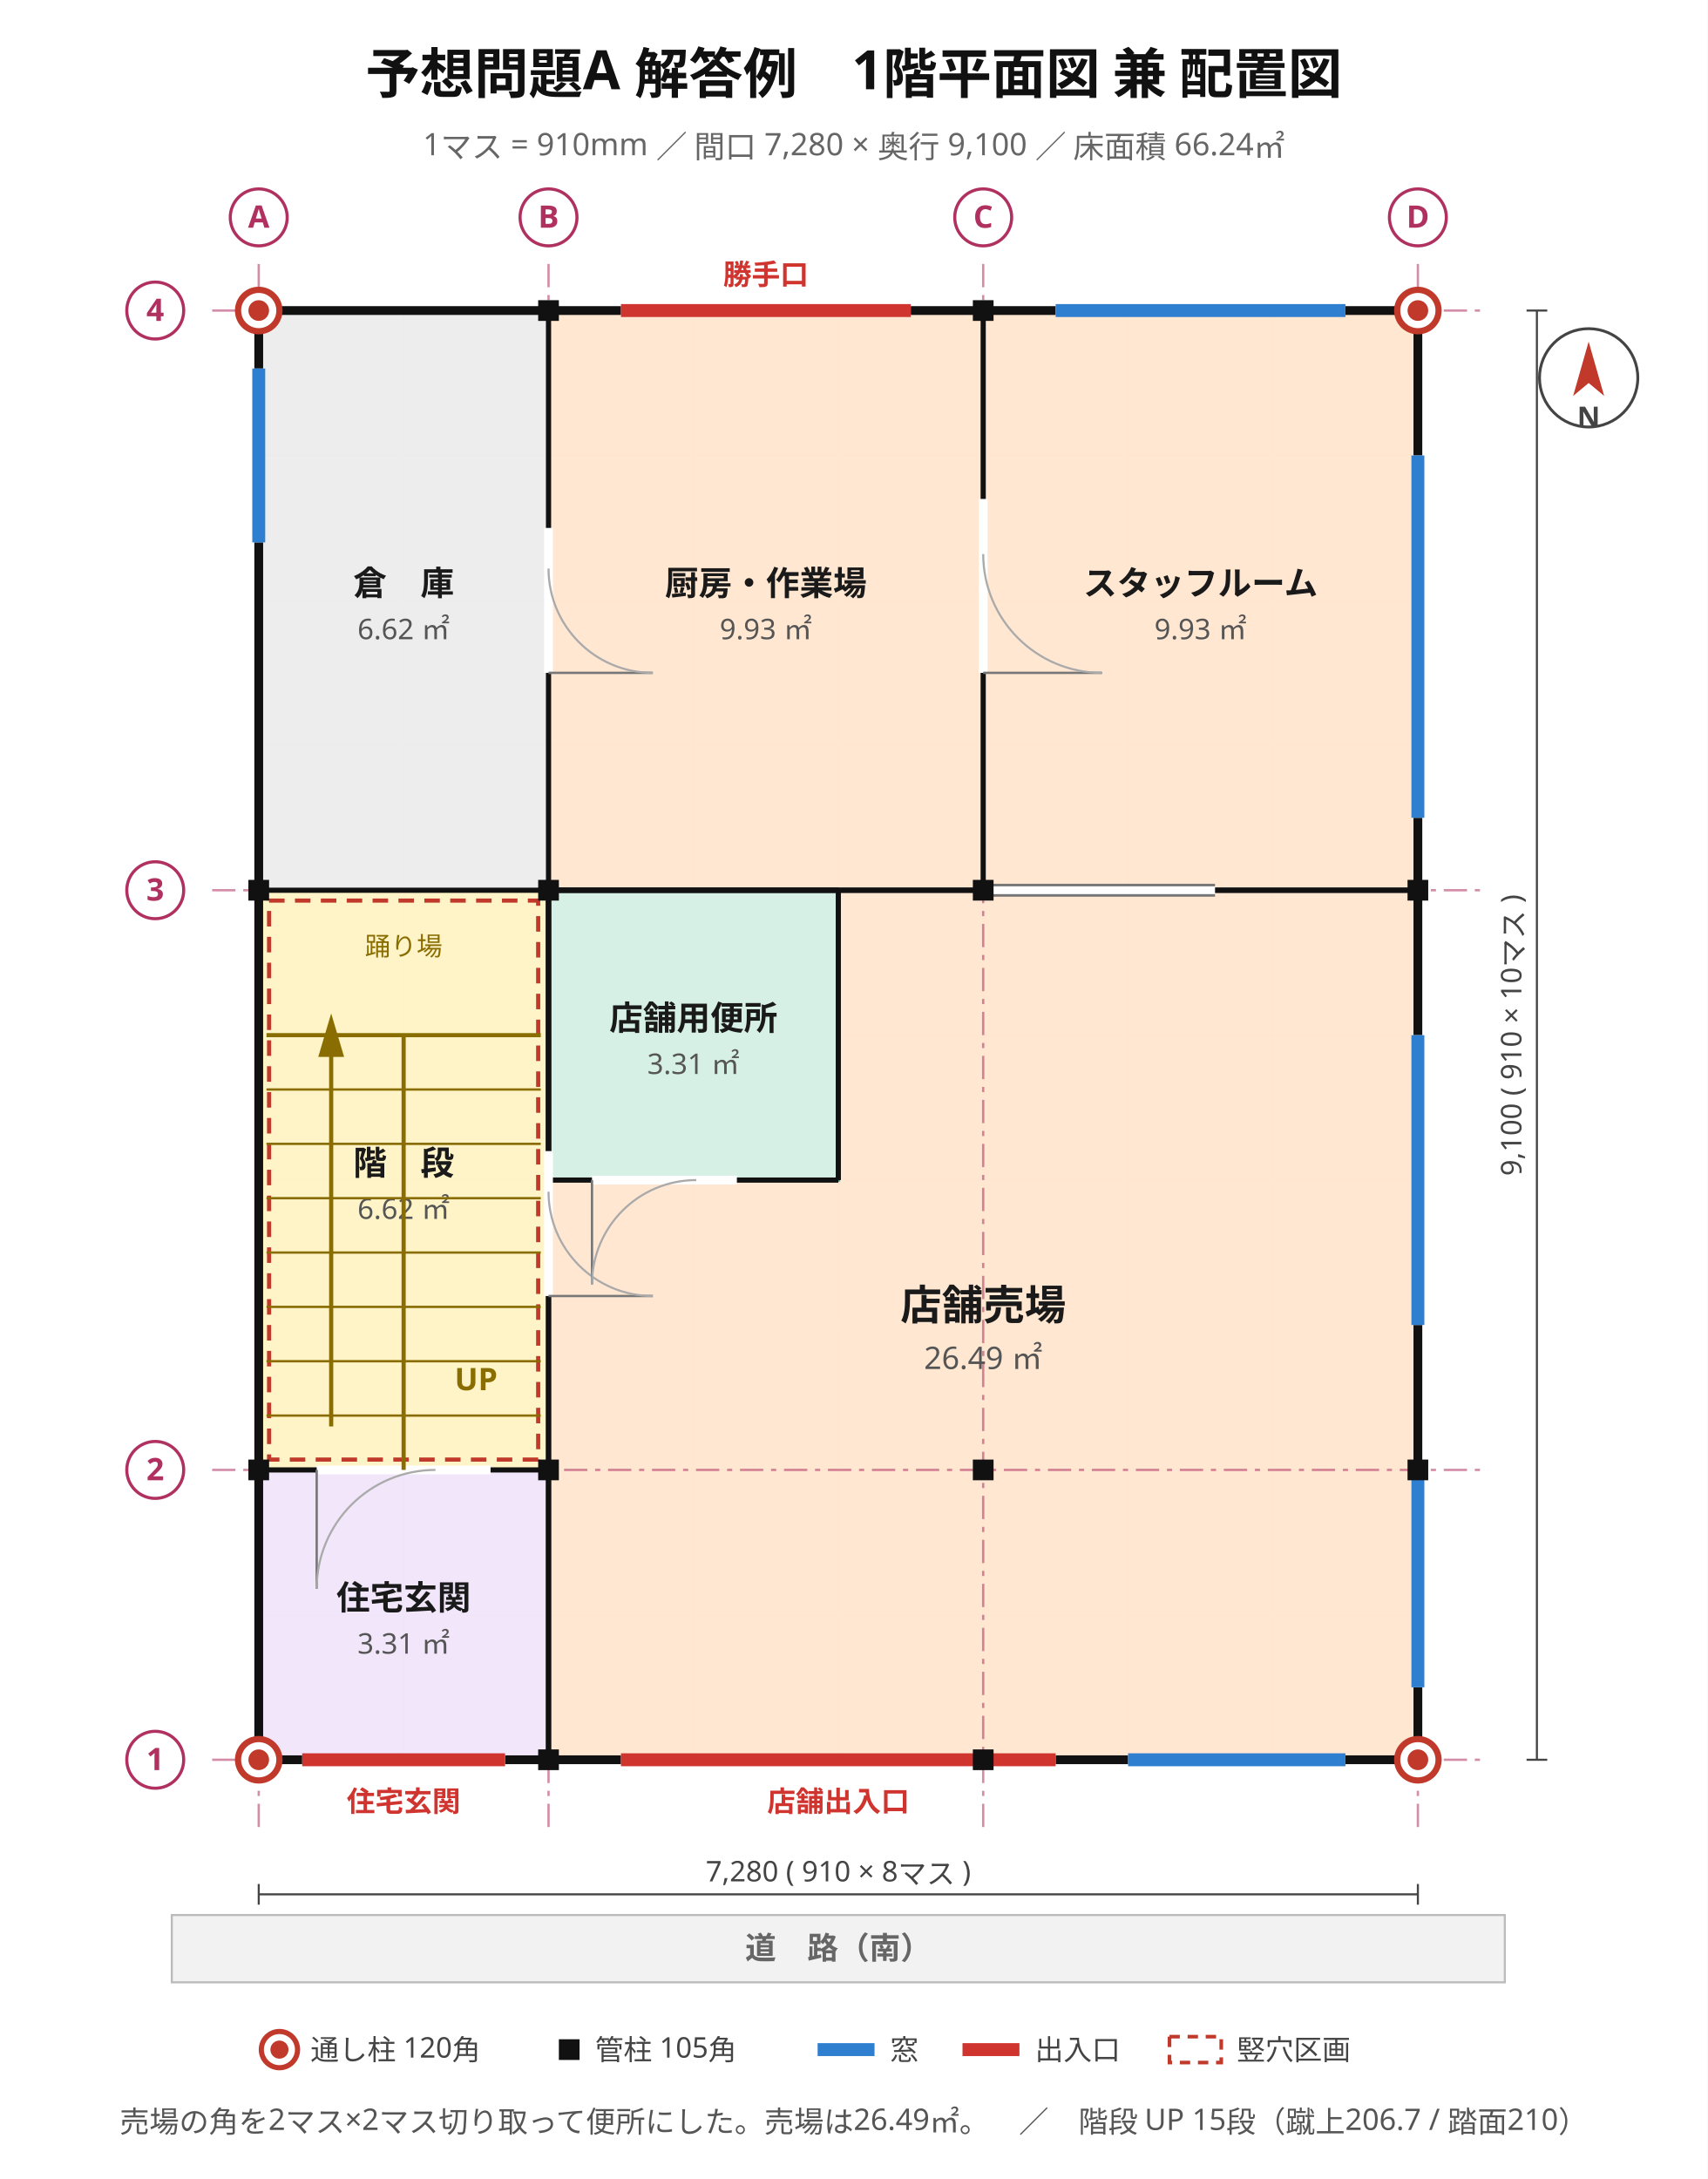
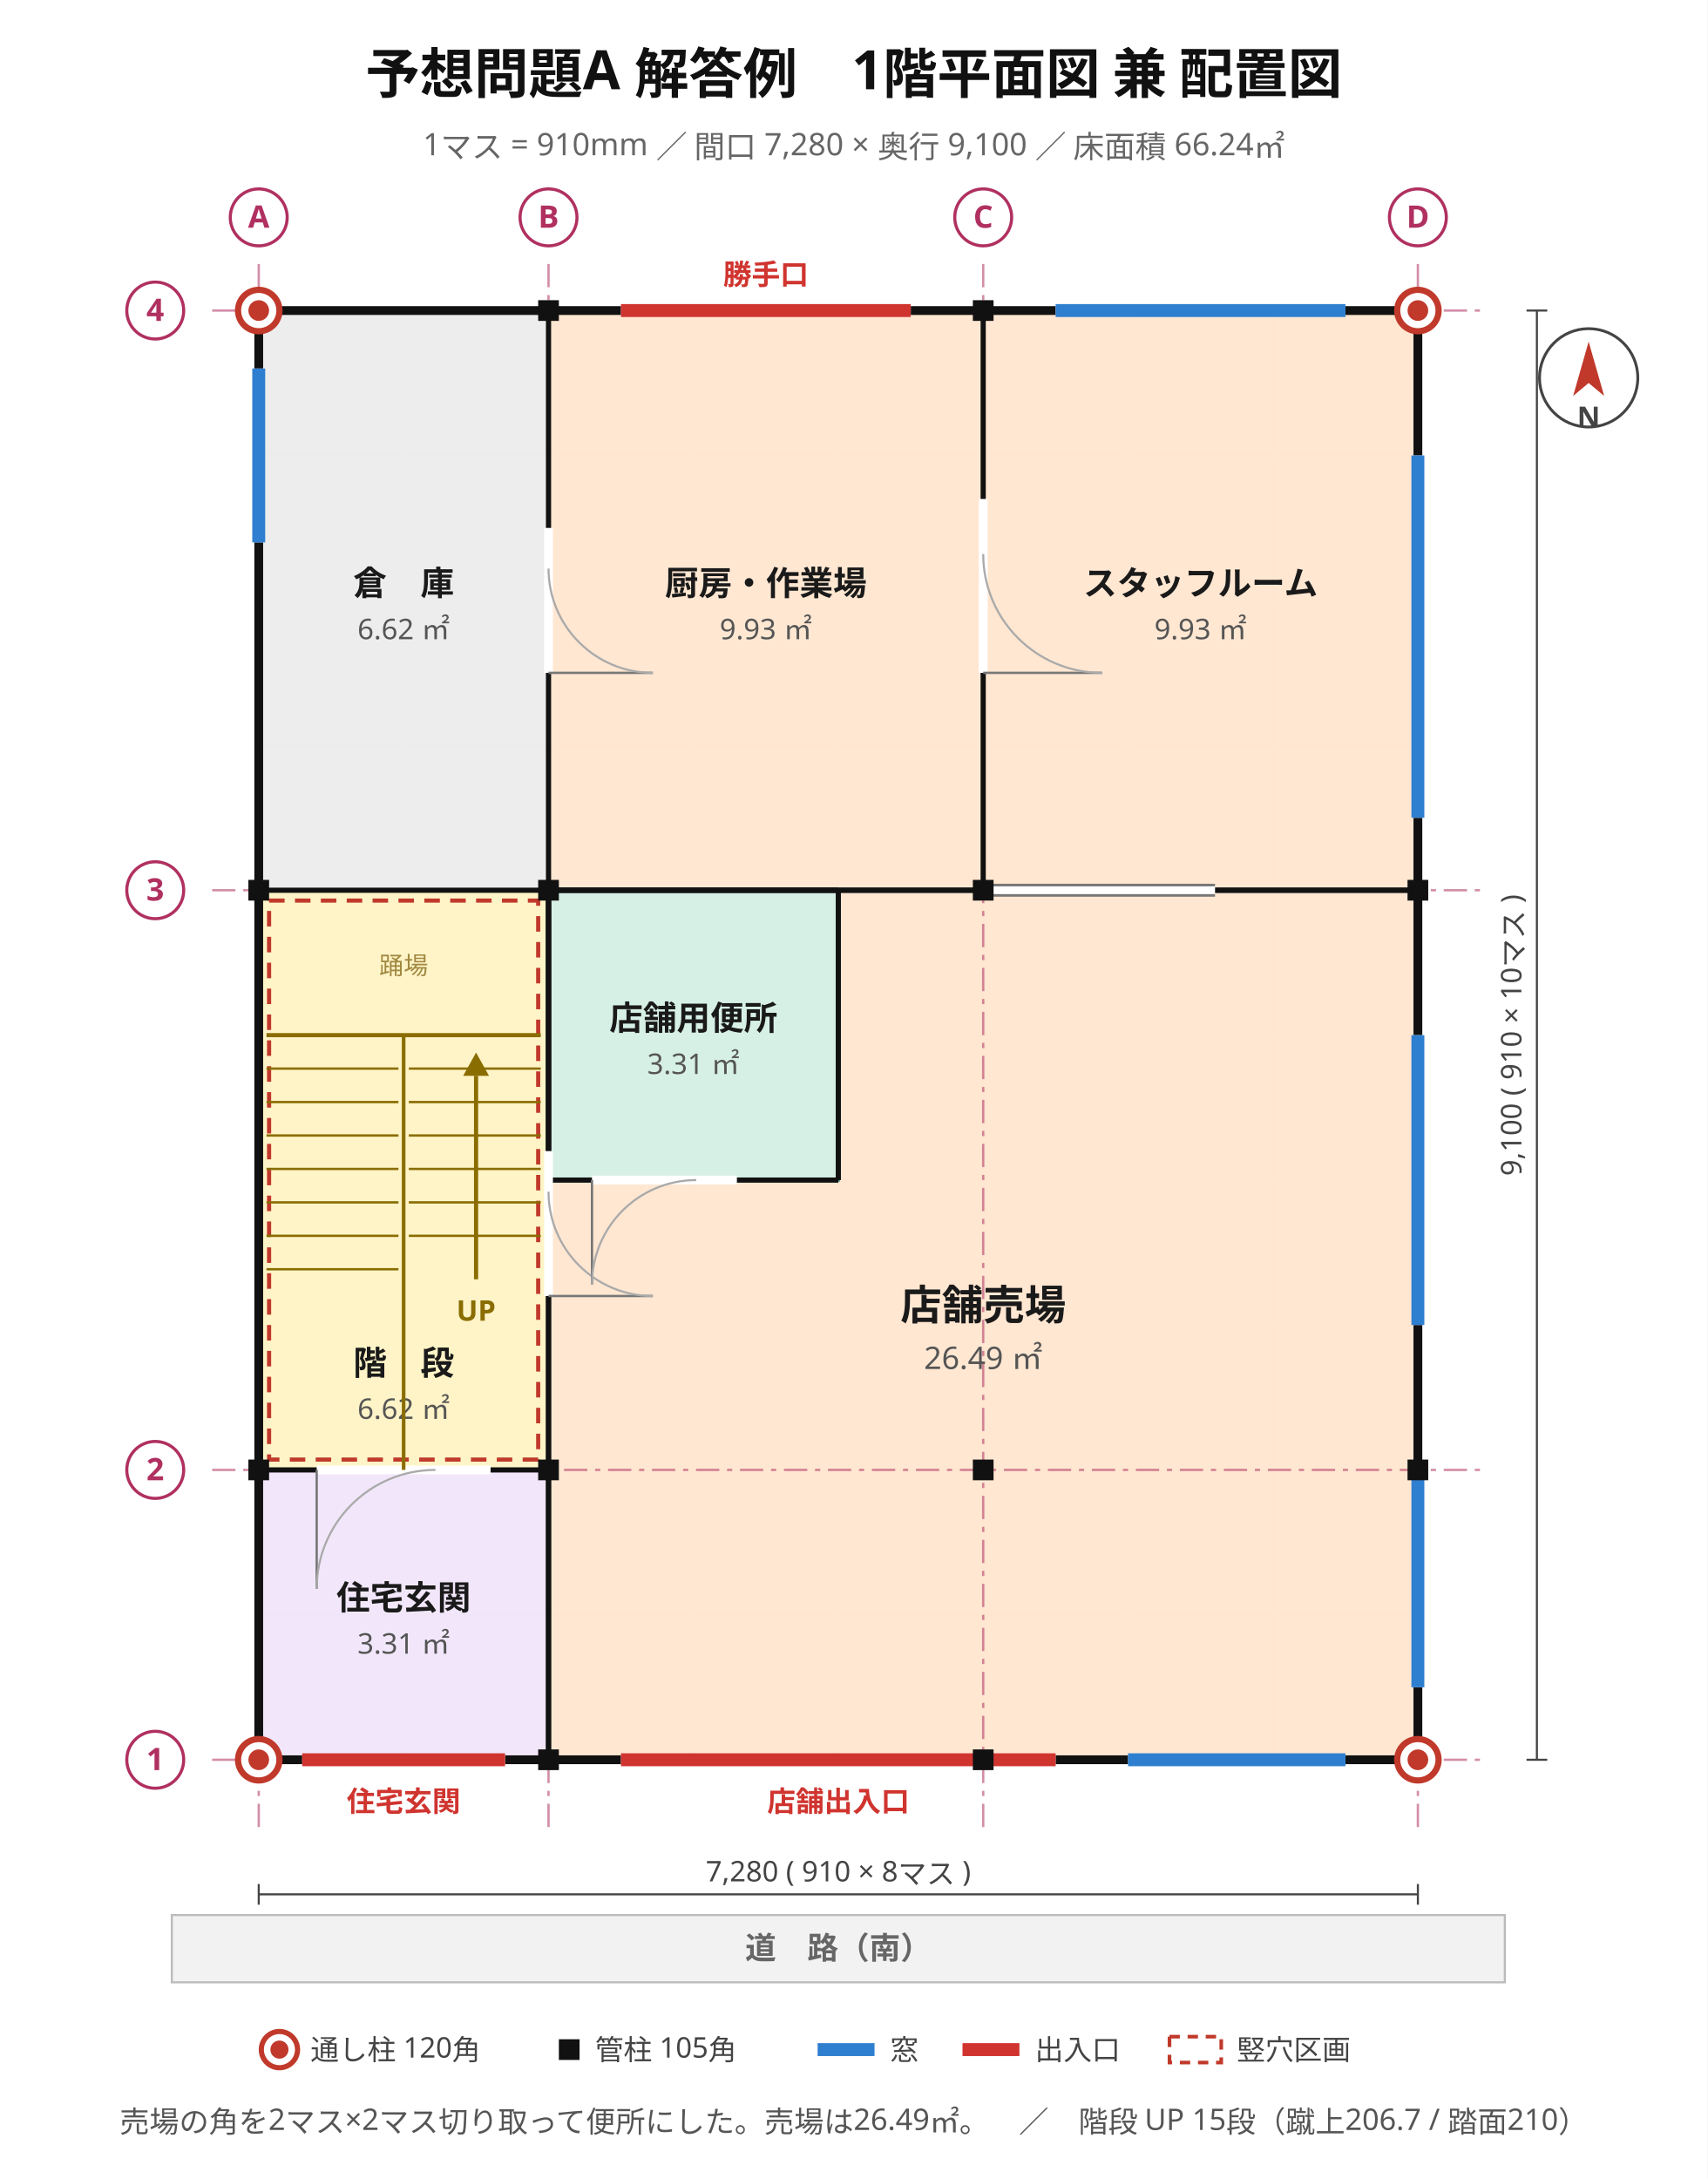
<svg xmlns="http://www.w3.org/2000/svg" viewBox="0 0 660 842" width="660" height="842" font-family="'Hiragino Sans','Hiragino Kaku Gothic ProN','Noto Sans JP','Yu Gothic',Meiryo,'IPAGothic',sans-serif">
  <rect width="660" height="842" fill="#ffffff" />
  <text x="330" y="36" font-size="21" text-anchor="middle" fill="#111" font-weight="700" font-family="'Hiragino Sans','Hiragino Kaku Gothic ProN','Noto Sans JP','Yu Gothic',Meiryo,'IPAGothic',sans-serif">予想問題A 解答例　1階平面図 兼 配置図</text>
  <text x="330" y="60" font-size="12" text-anchor="middle" fill="#666" font-weight="400" font-family="'Hiragino Sans','Hiragino Kaku Gothic ProN','Noto Sans JP','Yu Gothic',Meiryo,'IPAGothic',sans-serif">1マス = 910mm ／ 間口 7,280 × 奥行 9,100 ／ 床面積 66.24㎡</text>
  <line x1="100" y1="120" x2="100" y2="680" stroke="#e8e8e8" stroke-width="0.7" />
  <line x1="156" y1="120" x2="156" y2="680" stroke="#e8e8e8" stroke-width="0.7" />
  <line x1="212" y1="120" x2="212" y2="680" stroke="#e8e8e8" stroke-width="0.7" />
  <line x1="268" y1="120" x2="268" y2="680" stroke="#e8e8e8" stroke-width="0.7" />
  <line x1="324" y1="120" x2="324" y2="680" stroke="#e8e8e8" stroke-width="0.7" />
  <line x1="380" y1="120" x2="380" y2="680" stroke="#e8e8e8" stroke-width="0.7" />
  <line x1="436" y1="120" x2="436" y2="680" stroke="#e8e8e8" stroke-width="0.7" />
  <line x1="492" y1="120" x2="492" y2="680" stroke="#e8e8e8" stroke-width="0.7" />
  <line x1="548" y1="120" x2="548" y2="680" stroke="#e8e8e8" stroke-width="0.7" />
  <line x1="100" y1="680" x2="548" y2="680" stroke="#e8e8e8" stroke-width="0.7" />
  <line x1="100" y1="624" x2="548" y2="624" stroke="#e8e8e8" stroke-width="0.7" />
  <line x1="100" y1="568" x2="548" y2="568" stroke="#e8e8e8" stroke-width="0.7" />
  <line x1="100" y1="512" x2="548" y2="512" stroke="#e8e8e8" stroke-width="0.7" />
  <line x1="100" y1="456" x2="548" y2="456" stroke="#e8e8e8" stroke-width="0.7" />
  <line x1="100" y1="400" x2="548" y2="400" stroke="#e8e8e8" stroke-width="0.7" />
  <line x1="100" y1="344" x2="548" y2="344" stroke="#e8e8e8" stroke-width="0.7" />
  <line x1="100" y1="288" x2="548" y2="288" stroke="#e8e8e8" stroke-width="0.7" />
  <line x1="100" y1="232" x2="548" y2="232" stroke="#e8e8e8" stroke-width="0.7" />
  <line x1="100" y1="176" x2="548" y2="176" stroke="#e8e8e8" stroke-width="0.7" />
  <line x1="100" y1="120" x2="548" y2="120" stroke="#e8e8e8" stroke-width="0.7" />
  <rect x="100" y="568" width="112" height="112" fill="#f1e6fa" stroke="#8b62b5" stroke-width="1.2" opacity="0.95" />
  <text x="156" y="622" font-size="13" text-anchor="middle" fill="#1a1a1a" font-weight="700" font-family="'Hiragino Sans','Hiragino Kaku Gothic ProN','Noto Sans JP','Yu Gothic',Meiryo,'IPAGothic',sans-serif">住宅玄関</text>
  <text x="156" y="639" font-size="11" text-anchor="middle" fill="#555" font-weight="400" font-family="'Hiragino Sans','Hiragino Kaku Gothic ProN','Noto Sans JP','Yu Gothic',Meiryo,'IPAGothic',sans-serif">3.31 ㎡</text>
  <rect x="100" y="344" width="112" height="224" fill="#fff3c4" stroke="#bb9508" stroke-width="1.2" opacity="0.95" />
-   <text x="156" y="454" font-size="13" text-anchor="middle" fill="#1a1a1a" font-weight="700" font-family="'Hiragino Sans','Hiragino Kaku Gothic ProN','Noto Sans JP','Yu Gothic',Meiryo,'IPAGothic',sans-serif">階　段</text>
-   <text x="156" y="471" font-size="11" text-anchor="middle" fill="#555" font-weight="400" font-family="'Hiragino Sans','Hiragino Kaku Gothic ProN','Noto Sans JP','Yu Gothic',Meiryo,'IPAGothic',sans-serif">6.62 ㎡</text>
+   <text x="156" y="531.28" font-size="13" text-anchor="middle" fill="#1a1a1a" font-weight="700" font-family="'Hiragino Sans','Hiragino Kaku Gothic ProN','Noto Sans JP','Yu Gothic',Meiryo,'IPAGothic',sans-serif">階　段</text>
+   <text x="156" y="548.28" font-size="11" text-anchor="middle" fill="#555" font-weight="400" font-family="'Hiragino Sans','Hiragino Kaku Gothic ProN','Noto Sans JP','Yu Gothic',Meiryo,'IPAGothic',sans-serif">6.62 ㎡</text>
  <rect x="100" y="120" width="112" height="224" fill="#ececec" stroke="#8a8a8a" stroke-width="1.2" opacity="0.95" />
  <text x="156" y="230" font-size="13" text-anchor="middle" fill="#1a1a1a" font-weight="700" font-family="'Hiragino Sans','Hiragino Kaku Gothic ProN','Noto Sans JP','Yu Gothic',Meiryo,'IPAGothic',sans-serif">倉　庫</text>
  <text x="156" y="247" font-size="11" text-anchor="middle" fill="#555" font-weight="400" font-family="'Hiragino Sans','Hiragino Kaku Gothic ProN','Noto Sans JP','Yu Gothic',Meiryo,'IPAGothic',sans-serif">6.62 ㎡</text>
  <rect x="212" y="344" width="336" height="336" fill="#ffe6d0" stroke="#c9762f" stroke-width="1.2" opacity="0.95" />
  <text x="380" y="510" font-size="16" text-anchor="middle" fill="#1a1a1a" font-weight="700" font-family="'Hiragino Sans','Hiragino Kaku Gothic ProN','Noto Sans JP','Yu Gothic',Meiryo,'IPAGothic',sans-serif">店舗売場</text>
  <text x="380" y="529" font-size="12" text-anchor="middle" fill="#555" font-weight="400" font-family="'Hiragino Sans','Hiragino Kaku Gothic ProN','Noto Sans JP','Yu Gothic',Meiryo,'IPAGothic',sans-serif">26.49 ㎡</text>
  <rect x="212" y="344" width="112" height="112" fill="#d5f0e7" stroke="#2f9077" stroke-width="1.2" opacity="0.95" />
  <text x="268" y="398" font-size="13" text-anchor="middle" fill="#1a1a1a" font-weight="700" font-family="'Hiragino Sans','Hiragino Kaku Gothic ProN','Noto Sans JP','Yu Gothic',Meiryo,'IPAGothic',sans-serif">店舗用便所</text>
  <text x="268" y="415" font-size="11" text-anchor="middle" fill="#555" font-weight="400" font-family="'Hiragino Sans','Hiragino Kaku Gothic ProN','Noto Sans JP','Yu Gothic',Meiryo,'IPAGothic',sans-serif">3.31 ㎡</text>
  <rect x="212" y="120" width="168" height="224" fill="#ffe6d0" stroke="#c9762f" stroke-width="1.2" opacity="0.95" />
  <text x="296" y="230" font-size="13" text-anchor="middle" fill="#1a1a1a" font-weight="700" font-family="'Hiragino Sans','Hiragino Kaku Gothic ProN','Noto Sans JP','Yu Gothic',Meiryo,'IPAGothic',sans-serif">厨房・作業場</text>
  <text x="296" y="247" font-size="11" text-anchor="middle" fill="#555" font-weight="400" font-family="'Hiragino Sans','Hiragino Kaku Gothic ProN','Noto Sans JP','Yu Gothic',Meiryo,'IPAGothic',sans-serif">9.93 ㎡</text>
  <rect x="380" y="120" width="168" height="224" fill="#ffe6d0" stroke="#c9762f" stroke-width="1.2" opacity="0.95" />
  <text x="464" y="230" font-size="13" text-anchor="middle" fill="#1a1a1a" font-weight="700" font-family="'Hiragino Sans','Hiragino Kaku Gothic ProN','Noto Sans JP','Yu Gothic',Meiryo,'IPAGothic',sans-serif">スタッフルーム</text>
  <text x="464" y="247" font-size="11" text-anchor="middle" fill="#555" font-weight="400" font-family="'Hiragino Sans','Hiragino Kaku Gothic ProN','Noto Sans JP','Yu Gothic',Meiryo,'IPAGothic',sans-serif">9.93 ㎡</text>
  <line x1="100" y1="102" x2="100" y2="706" stroke="#b03060" stroke-width="0.9" stroke-dasharray="9 3 2 3" opacity="0.55" />
  <line x1="212" y1="102" x2="212" y2="706" stroke="#b03060" stroke-width="0.9" stroke-dasharray="9 3 2 3" opacity="0.55" />
  <line x1="380" y1="102" x2="380" y2="706" stroke="#b03060" stroke-width="0.9" stroke-dasharray="9 3 2 3" opacity="0.55" />
  <line x1="548" y1="102" x2="548" y2="706" stroke="#b03060" stroke-width="0.9" stroke-dasharray="9 3 2 3" opacity="0.55" />
  <line x1="82" y1="680" x2="574" y2="680" stroke="#b03060" stroke-width="0.9" stroke-dasharray="9 3 2 3" opacity="0.55" />
  <line x1="82" y1="568" x2="574" y2="568" stroke="#b03060" stroke-width="0.9" stroke-dasharray="9 3 2 3" opacity="0.55" />
  <line x1="82" y1="344" x2="574" y2="344" stroke="#b03060" stroke-width="0.9" stroke-dasharray="9 3 2 3" opacity="0.55" />
  <line x1="82" y1="120" x2="574" y2="120" stroke="#b03060" stroke-width="0.9" stroke-dasharray="9 3 2 3" opacity="0.55" />
  <rect x="100" y="120" width="448" height="560" stroke="#111" stroke-width="3.4" fill="none" />
  <line x1="240" y1="680" x2="408" y2="680" stroke="#ffffff" stroke-width="4.2" />
  <line x1="240" y1="680" x2="408" y2="680" stroke="#d0342f" stroke-width="5.0" />
  <text x="324" y="700" font-size="11" text-anchor="middle" fill="#d0342f" font-weight="700" font-family="'Hiragino Sans','Hiragino Kaku Gothic ProN','Noto Sans JP','Yu Gothic',Meiryo,'IPAGothic',sans-serif">店舗出入口</text>
  <line x1="116.8" y1="680" x2="195.2" y2="680" stroke="#ffffff" stroke-width="4.2" />
  <line x1="116.8" y1="680" x2="195.2" y2="680" stroke="#d0342f" stroke-width="5.0" />
  <text x="156" y="700" font-size="11" text-anchor="middle" fill="#d0342f" font-weight="700" font-family="'Hiragino Sans','Hiragino Kaku Gothic ProN','Noto Sans JP','Yu Gothic',Meiryo,'IPAGothic',sans-serif">住宅玄関</text>
  <line x1="436" y1="680" x2="520" y2="680" stroke="#ffffff" stroke-width="4.2" />
  <line x1="436" y1="680" x2="520" y2="680" stroke="#2f7fd0" stroke-width="5.0" />
  <line x1="240" y1="120" x2="352" y2="120" stroke="#ffffff" stroke-width="4.2" />
  <line x1="240" y1="120" x2="352" y2="120" stroke="#d0342f" stroke-width="5.0" />
  <text x="296" y="110" font-size="11" text-anchor="middle" fill="#d0342f" font-weight="700" font-family="'Hiragino Sans','Hiragino Kaku Gothic ProN','Noto Sans JP','Yu Gothic',Meiryo,'IPAGothic',sans-serif">勝手口</text>
  <line x1="408" y1="120" x2="520" y2="120" stroke="#ffffff" stroke-width="4.2" />
  <line x1="408" y1="120" x2="520" y2="120" stroke="#2f7fd0" stroke-width="5.0" />
  <line x1="100" y1="209.6" x2="100" y2="142.4" stroke="#ffffff" stroke-width="4.2" />
  <line x1="100" y1="209.6" x2="100" y2="142.4" stroke="#2f7fd0" stroke-width="5.0" />
  <line x1="548" y1="652" x2="548" y2="568" stroke="#ffffff" stroke-width="4.2" />
  <line x1="548" y1="652" x2="548" y2="568" stroke="#2f7fd0" stroke-width="5.0" />
  <line x1="548" y1="512" x2="548" y2="400" stroke="#ffffff" stroke-width="4.2" />
  <line x1="548" y1="512" x2="548" y2="400" stroke="#2f7fd0" stroke-width="5.0" />
  <line x1="548" y1="316" x2="548" y2="176" stroke="#ffffff" stroke-width="4.2" />
  <line x1="548" y1="316" x2="548" y2="176" stroke="#2f7fd0" stroke-width="5.0" />
+   <line x1="212" y1="344" x2="380" y2="344" stroke="#111" stroke-width="2.0" />
+   <line x1="212" y1="344" x2="548" y2="344" stroke="#111" stroke-width="2.0" />
  <line x1="100" y1="344" x2="212" y2="344" stroke="#111" stroke-width="2.0" />
-   <line x1="212" y1="344" x2="380" y2="344" stroke="#111" stroke-width="2.0" />
+   <line x1="380" y1="344" x2="380" y2="120" stroke="#111" stroke-width="2.0" />
+   <line x1="212" y1="344" x2="212" y2="120" stroke="#111" stroke-width="2.0" />
+   <line x1="100" y1="568" x2="212" y2="568" stroke="#111" stroke-width="2.0" />
+   <line x1="212" y1="344" x2="324" y2="344" stroke="#111" stroke-width="2.0" />
  <line x1="212" y1="680" x2="212" y2="344" stroke="#111" stroke-width="2.0" />
-   <line x1="212" y1="344" x2="548" y2="344" stroke="#111" stroke-width="2.0" />
-   <line x1="324" y1="456" x2="324" y2="344" stroke="#111" stroke-width="2.0" />
-   <line x1="100" y1="568" x2="212" y2="568" stroke="#111" stroke-width="2.0" />
-   <line x1="212" y1="344" x2="212" y2="120" stroke="#111" stroke-width="2.0" />
  <line x1="212" y1="568" x2="212" y2="344" stroke="#111" stroke-width="2.0" />
-   <line x1="212" y1="456" x2="324" y2="456" stroke="#111" stroke-width="2.0" />
  <line x1="212" y1="456" x2="212" y2="344" stroke="#111" stroke-width="2.0" />
-   <line x1="212" y1="344" x2="324" y2="344" stroke="#111" stroke-width="2.0" />
  <line x1="212" y1="680" x2="212" y2="568" stroke="#111" stroke-width="2.0" />
  <line x1="380" y1="344" x2="548" y2="344" stroke="#111" stroke-width="2.0" />
-   <line x1="380" y1="344" x2="380" y2="120" stroke="#111" stroke-width="2.0" />
+   <line x1="324" y1="456" x2="324" y2="344" stroke="#111" stroke-width="2.0" />
+   <line x1="212" y1="456" x2="324" y2="456" stroke="#111" stroke-width="2.0" />
  <line x1="122.4" y1="568" x2="189.6" y2="568" stroke="#ffffff" stroke-width="3.4" />
  <line x1="122.4" y1="568" x2="122.4" y2="613.92" stroke="#777" stroke-width="0.9" />
  <path d="M 122.4 613.9 A 45.9 45.9 0 0 1 168.3 568.0" stroke="#aaa" stroke-width="0.8" fill="none" />
  <line x1="212" y1="500.8" x2="212" y2="444.8" stroke="#ffffff" stroke-width="3.4" />
  <line x1="212" y1="500.8" x2="252.32" y2="500.8" stroke="#777" stroke-width="0.9" />
  <path d="M 252.3 500.8 A 40.3 40.3 0 0 1 212.0 460.5" stroke="#aaa" stroke-width="0.8" fill="none" />
  <line x1="228.8" y1="456" x2="284.8" y2="456" stroke="#ffffff" stroke-width="3.4" />
  <line x1="228.8" y1="456" x2="228.8" y2="496.32" stroke="#777" stroke-width="0.9" />
  <path d="M 228.8 496.3 A 40.3 40.3 0 0 1 269.1 456.0" stroke="#aaa" stroke-width="0.8" fill="none" />
  <line x1="380" y1="344" x2="469.6" y2="344" stroke="#ffffff" stroke-width="3.4" />
  <line x1="380" y1="342" x2="469.6" y2="342" stroke="#777" stroke-width="1.0" />
  <line x1="380" y1="346" x2="469.6" y2="346" stroke="#777" stroke-width="1.0" />
  <line x1="212" y1="260" x2="212" y2="204" stroke="#ffffff" stroke-width="3.4" />
  <line x1="212" y1="260" x2="252.32" y2="260" stroke="#777" stroke-width="0.9" />
  <path d="M 252.3 260.0 A 40.3 40.3 0 0 1 212.0 219.7" stroke="#aaa" stroke-width="0.8" fill="none" />
  <line x1="380" y1="260" x2="380" y2="192.8" stroke="#ffffff" stroke-width="3.4" />
  <line x1="380" y1="260" x2="425.92" y2="260" stroke="#777" stroke-width="0.9" />
  <path d="M 425.9 260.0 A 45.9 45.9 0 0 1 380.0 214.1" stroke="#aaa" stroke-width="0.8" fill="none" />
  <rect x="104" y="348" width="104" height="216" fill="none" stroke="#c0392b" stroke-width="1.6" stroke-dasharray="6 4" />
-   <line x1="156" y1="568" x2="156" y2="400" stroke="#8a6d00" stroke-width="1.6" />
-   <line x1="103" y1="547" x2="156" y2="547" stroke="#8a6d00" stroke-width="0.9" />
-   <line x1="156" y1="547" x2="209" y2="547" stroke="#8a6d00" stroke-width="0.9" />
-   <line x1="103" y1="526" x2="156" y2="526" stroke="#8a6d00" stroke-width="0.9" />
-   <line x1="156" y1="526" x2="209" y2="526" stroke="#8a6d00" stroke-width="0.9" />
-   <line x1="103" y1="505" x2="156" y2="505" stroke="#8a6d00" stroke-width="0.9" />
-   <line x1="156" y1="505" x2="209" y2="505" stroke="#8a6d00" stroke-width="0.9" />
-   <line x1="103" y1="484" x2="156" y2="484" stroke="#8a6d00" stroke-width="0.9" />
-   <line x1="156" y1="484" x2="209" y2="484" stroke="#8a6d00" stroke-width="0.9" />
-   <line x1="103" y1="463" x2="156" y2="463" stroke="#8a6d00" stroke-width="0.9" />
-   <line x1="156" y1="463" x2="209" y2="463" stroke="#8a6d00" stroke-width="0.9" />
-   <line x1="103" y1="442" x2="156" y2="442" stroke="#8a6d00" stroke-width="0.9" />
-   <line x1="156" y1="442" x2="209" y2="442" stroke="#8a6d00" stroke-width="0.9" />
-   <line x1="103" y1="421" x2="156" y2="421" stroke="#8a6d00" stroke-width="0.9" />
-   <line x1="156" y1="421" x2="209" y2="421" stroke="#8a6d00" stroke-width="0.9" />
  <line x1="103" y1="400" x2="209" y2="400" stroke="#8a6d00" stroke-width="1.6" />
-   <text x="156" y="369.2" font-size="10" text-anchor="middle" fill="#8a6d00" font-weight="400" font-family="'Hiragino Sans','Hiragino Kaku Gothic ProN','Noto Sans JP','Yu Gothic',Meiryo,'IPAGothic',sans-serif">踊り場</text>
-   <line x1="128" y1="551.2" x2="128" y2="405.6" stroke="#8a6d00" stroke-width="1.6" />
-   <polygon points="128,391.6 123,408.4 133,408.4" fill="#8a6d00" />
-   <text x="184" y="537.2" font-size="12" text-anchor="middle" fill="#8a6d00" font-weight="700" font-family="'Hiragino Sans','Hiragino Kaku Gothic ProN','Noto Sans JP','Yu Gothic',Meiryo,'IPAGothic',sans-serif">UP</text>
+   <line x1="156" y1="568" x2="156" y2="400" stroke="#8a6d00" stroke-width="1.4" />
+   <line x1="158" y1="412.92" x2="209" y2="412.92" stroke="#8a6d00" stroke-width="0.9" />
+   <line x1="158" y1="425.85" x2="209" y2="425.85" stroke="#8a6d00" stroke-width="0.9" />
+   <line x1="158" y1="438.77" x2="209" y2="438.77" stroke="#8a6d00" stroke-width="0.9" />
+   <line x1="158" y1="451.69" x2="209" y2="451.69" stroke="#8a6d00" stroke-width="0.9" />
+   <line x1="158" y1="464.62" x2="209" y2="464.62" stroke="#8a6d00" stroke-width="0.9" />
+   <line x1="158" y1="477.54" x2="209" y2="477.54" stroke="#8a6d00" stroke-width="0.9" />
+   <line x1="103" y1="412.92" x2="154" y2="412.92" stroke="#8a6d00" stroke-width="0.9" />
+   <line x1="103" y1="425.85" x2="154" y2="425.85" stroke="#8a6d00" stroke-width="0.9" />
+   <line x1="103" y1="438.77" x2="154" y2="438.77" stroke="#8a6d00" stroke-width="0.9" />
+   <line x1="103" y1="451.69" x2="154" y2="451.69" stroke="#8a6d00" stroke-width="0.9" />
+   <line x1="103" y1="464.62" x2="154" y2="464.62" stroke="#8a6d00" stroke-width="0.9" />
+   <line x1="103" y1="477.54" x2="154" y2="477.54" stroke="#8a6d00" stroke-width="0.9" />
+   <line x1="103" y1="490.46" x2="154" y2="490.46" stroke="#8a6d00" stroke-width="0.9" />
+   <line x1="184" y1="494.34" x2="184" y2="415.72" stroke="#8a6d00" stroke-width="1.6" />
+   <polygon points="184,406.72 179,415.72 189,415.72" fill="#8a6d00" />
+   <text x="184" y="510.34" font-size="11" text-anchor="middle" fill="#8a6d00" font-weight="700" font-family="'Hiragino Sans','Hiragino Kaku Gothic ProN','Noto Sans JP','Yu Gothic',Meiryo,'IPAGothic',sans-serif">UP</text>
+   <text x="156" y="376.48" font-size="9.5" text-anchor="middle" fill="#a08840" font-weight="400" font-family="'Hiragino Sans','Hiragino Kaku Gothic ProN','Noto Sans JP','Yu Gothic',Meiryo,'IPAGothic',sans-serif">踊場</text>
  <rect x="208" y="676" width="8" height="8" fill="#111" />
  <rect x="376" y="676" width="8" height="8" fill="#111" />
  <rect x="96" y="564" width="8" height="8" fill="#111" />
  <rect x="544" y="564" width="8" height="8" fill="#111" />
  <rect x="96" y="340" width="8" height="8" fill="#111" />
  <rect x="544" y="340" width="8" height="8" fill="#111" />
  <rect x="208" y="116" width="8" height="8" fill="#111" />
  <rect x="376" y="116" width="8" height="8" fill="#111" />
  <rect x="208" y="564" width="8" height="8" fill="#111" />
  <rect x="376" y="564" width="8" height="8" fill="#111" />
  <rect x="208" y="340" width="8" height="8" fill="#111" />
  <rect x="376" y="340" width="8" height="8" fill="#111" />
  <circle cx="100" cy="680" r="8" fill="#ffffff" stroke="#c0392b" stroke-width="2.4" />
  <circle cx="100" cy="680" r="4" fill="#c0392b" />
  <circle cx="548" cy="680" r="8" fill="#ffffff" stroke="#c0392b" stroke-width="2.4" />
  <circle cx="548" cy="680" r="4" fill="#c0392b" />
  <circle cx="100" cy="120" r="8" fill="#ffffff" stroke="#c0392b" stroke-width="2.4" />
  <circle cx="100" cy="120" r="4" fill="#c0392b" />
  <circle cx="548" cy="120" r="8" fill="#ffffff" stroke="#c0392b" stroke-width="2.4" />
  <circle cx="548" cy="120" r="4" fill="#c0392b" />
  <circle cx="100" cy="84" r="11" fill="#ffffff" stroke="#b03060" stroke-width="1.2" />
  <text x="100" y="88" font-size="12" text-anchor="middle" fill="#b03060" font-weight="700" font-family="'Hiragino Sans','Hiragino Kaku Gothic ProN','Noto Sans JP','Yu Gothic',Meiryo,'IPAGothic',sans-serif">A</text>
  <circle cx="212" cy="84" r="11" fill="#ffffff" stroke="#b03060" stroke-width="1.2" />
  <text x="212" y="88" font-size="12" text-anchor="middle" fill="#b03060" font-weight="700" font-family="'Hiragino Sans','Hiragino Kaku Gothic ProN','Noto Sans JP','Yu Gothic',Meiryo,'IPAGothic',sans-serif">B</text>
  <circle cx="380" cy="84" r="11" fill="#ffffff" stroke="#b03060" stroke-width="1.2" />
  <text x="380" y="88" font-size="12" text-anchor="middle" fill="#b03060" font-weight="700" font-family="'Hiragino Sans','Hiragino Kaku Gothic ProN','Noto Sans JP','Yu Gothic',Meiryo,'IPAGothic',sans-serif">C</text>
  <circle cx="548" cy="84" r="11" fill="#ffffff" stroke="#b03060" stroke-width="1.2" />
  <text x="548" y="88" font-size="12" text-anchor="middle" fill="#b03060" font-weight="700" font-family="'Hiragino Sans','Hiragino Kaku Gothic ProN','Noto Sans JP','Yu Gothic',Meiryo,'IPAGothic',sans-serif">D</text>
  <circle cx="60" cy="680" r="11" fill="#ffffff" stroke="#b03060" stroke-width="1.2" />
  <text x="60" y="684" font-size="12" text-anchor="middle" fill="#b03060" font-weight="700" font-family="'Hiragino Sans','Hiragino Kaku Gothic ProN','Noto Sans JP','Yu Gothic',Meiryo,'IPAGothic',sans-serif">1</text>
  <circle cx="60" cy="568" r="11" fill="#ffffff" stroke="#b03060" stroke-width="1.2" />
  <text x="60" y="572" font-size="12" text-anchor="middle" fill="#b03060" font-weight="700" font-family="'Hiragino Sans','Hiragino Kaku Gothic ProN','Noto Sans JP','Yu Gothic',Meiryo,'IPAGothic',sans-serif">2</text>
  <circle cx="60" cy="344" r="11" fill="#ffffff" stroke="#b03060" stroke-width="1.2" />
  <text x="60" y="348" font-size="12" text-anchor="middle" fill="#b03060" font-weight="700" font-family="'Hiragino Sans','Hiragino Kaku Gothic ProN','Noto Sans JP','Yu Gothic',Meiryo,'IPAGothic',sans-serif">3</text>
  <circle cx="60" cy="120" r="11" fill="#ffffff" stroke="#b03060" stroke-width="1.2" />
  <text x="60" y="124" font-size="12" text-anchor="middle" fill="#b03060" font-weight="700" font-family="'Hiragino Sans','Hiragino Kaku Gothic ProN','Noto Sans JP','Yu Gothic',Meiryo,'IPAGothic',sans-serif">4</text>
  <line x1="100" y1="732" x2="548" y2="732" stroke="#444" stroke-width="0.8" />
  <line x1="100" y1="728" x2="100" y2="736" stroke="#444" stroke-width="0.8" />
  <line x1="548" y1="728" x2="548" y2="736" stroke="#444" stroke-width="0.8" />
  <text x="324" y="727" font-size="11" text-anchor="middle" fill="#444" font-weight="400" font-family="'Hiragino Sans','Hiragino Kaku Gothic ProN','Noto Sans JP','Yu Gothic',Meiryo,'IPAGothic',sans-serif">7,280  ( 910 × 8マス )</text>
  <line x1="594" y1="680" x2="594" y2="120" stroke="#444" stroke-width="0.8" />
  <line x1="590" y1="680" x2="598" y2="680" stroke="#444" stroke-width="0.8" />
  <line x1="590" y1="120" x2="598" y2="120" stroke="#444" stroke-width="0.8" />
  <g transform="translate(588,400) rotate(-90)">
    <text x="0" y="0" font-size="11" text-anchor="middle" fill="#444" font-weight="400" font-family="'Hiragino Sans','Hiragino Kaku Gothic ProN','Noto Sans JP','Yu Gothic',Meiryo,'IPAGothic',sans-serif">9,100  ( 910 × 10マス )</text>
  </g>
  <circle cx="614" cy="146" r="19" fill="#ffffff" stroke="#444" stroke-width="1.1" />
  <polygon points="614,132 608,153 614,148 620,153" fill="#c0392b" />
  <text x="614" y="165" font-size="11" text-anchor="middle" fill="#444" font-weight="700" font-family="'Hiragino Sans','Hiragino Kaku Gothic ProN','Noto Sans JP','Yu Gothic',Meiryo,'IPAGothic',sans-serif">N</text>
  <rect x="66.4" y="740" width="515.2" height="26" fill="#f2f2f2" stroke="#bbb" stroke-width="0.8" />
  <text x="324" y="757" font-size="12" text-anchor="middle" fill="#666" font-weight="700" font-family="'Hiragino Sans','Hiragino Kaku Gothic ProN','Noto Sans JP','Yu Gothic',Meiryo,'IPAGothic',sans-serif">道　路（南）</text>
  <circle cx="108" cy="792" r="7" fill="#ffffff" stroke="#c0392b" stroke-width="2.0" />
  <circle cx="108" cy="792" r="3.5" fill="#c0392b" />
  <text x="120" y="796" font-size="11" text-anchor="start" fill="#444" font-weight="400" font-family="'Hiragino Sans','Hiragino Kaku Gothic ProN','Noto Sans JP','Yu Gothic',Meiryo,'IPAGothic',sans-serif">通し柱 120角</text>
  <rect x="216" y="788" width="8" height="8" fill="#111" />
  <text x="230" y="796" font-size="11" text-anchor="start" fill="#444" font-weight="400" font-family="'Hiragino Sans','Hiragino Kaku Gothic ProN','Noto Sans JP','Yu Gothic',Meiryo,'IPAGothic',sans-serif">管柱 105角</text>
  <line x1="316" y1="792" x2="338" y2="792" stroke="#2f7fd0" stroke-width="5" />
  <text x="344" y="796" font-size="11" text-anchor="start" fill="#444" font-weight="400" font-family="'Hiragino Sans','Hiragino Kaku Gothic ProN','Noto Sans JP','Yu Gothic',Meiryo,'IPAGothic',sans-serif">窓</text>
  <line x1="372" y1="792" x2="394" y2="792" stroke="#d0342f" stroke-width="5" />
  <text x="400" y="796" font-size="11" text-anchor="start" fill="#444" font-weight="400" font-family="'Hiragino Sans','Hiragino Kaku Gothic ProN','Noto Sans JP','Yu Gothic',Meiryo,'IPAGothic',sans-serif">出入口</text>
  <rect x="452" y="787" width="20" height="10" fill="none" stroke="#c0392b" stroke-width="1.4" stroke-dasharray="4 3" />
  <text x="478" y="796" font-size="11" text-anchor="start" fill="#444" font-weight="400" font-family="'Hiragino Sans','Hiragino Kaku Gothic ProN','Noto Sans JP','Yu Gothic',Meiryo,'IPAGothic',sans-serif">竪穴区画</text>
  <text x="330" y="824" font-size="11.5" text-anchor="middle" fill="#555" font-weight="400" font-family="'Hiragino Sans','Hiragino Kaku Gothic ProN','Noto Sans JP','Yu Gothic',Meiryo,'IPAGothic',sans-serif">売場の角を2マス×2マス切り取って便所にした。売場は26.49㎡。　／　階段 UP 15段（蹴上206.7 / 踏面210）</text>
</svg>
